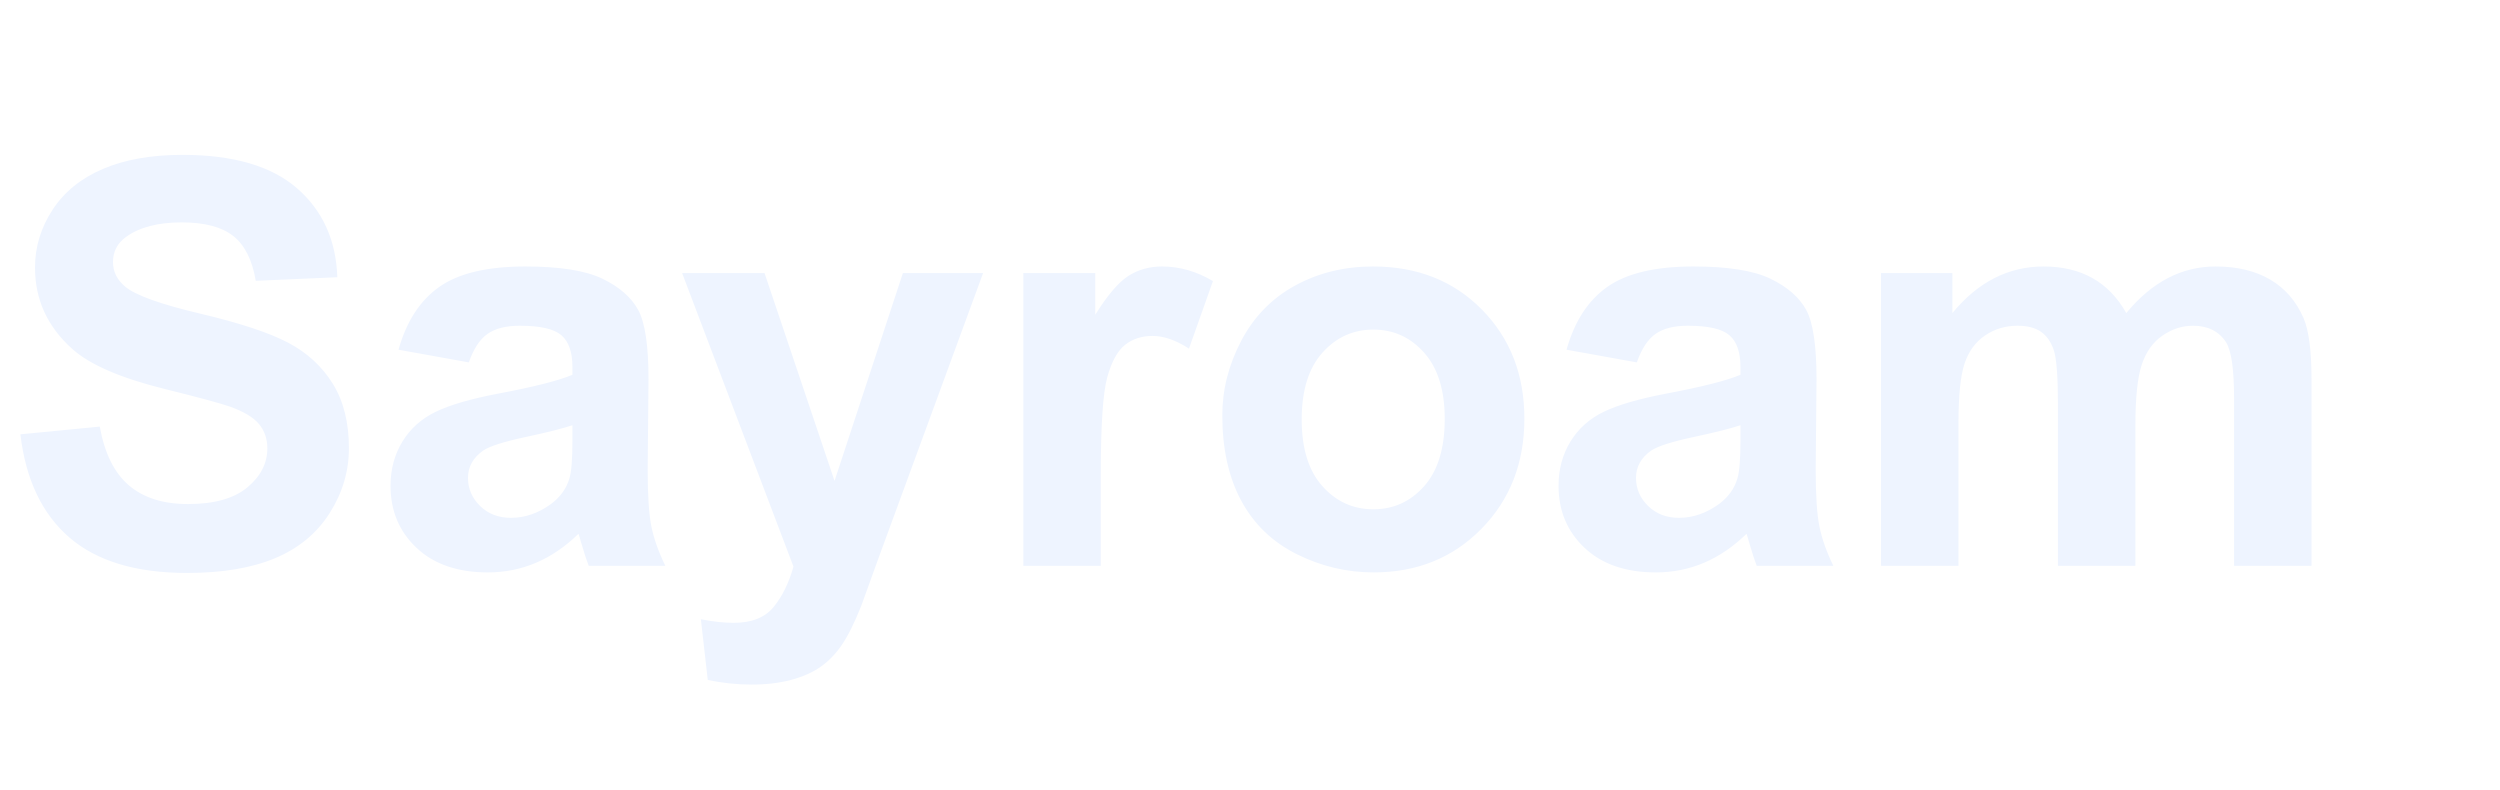
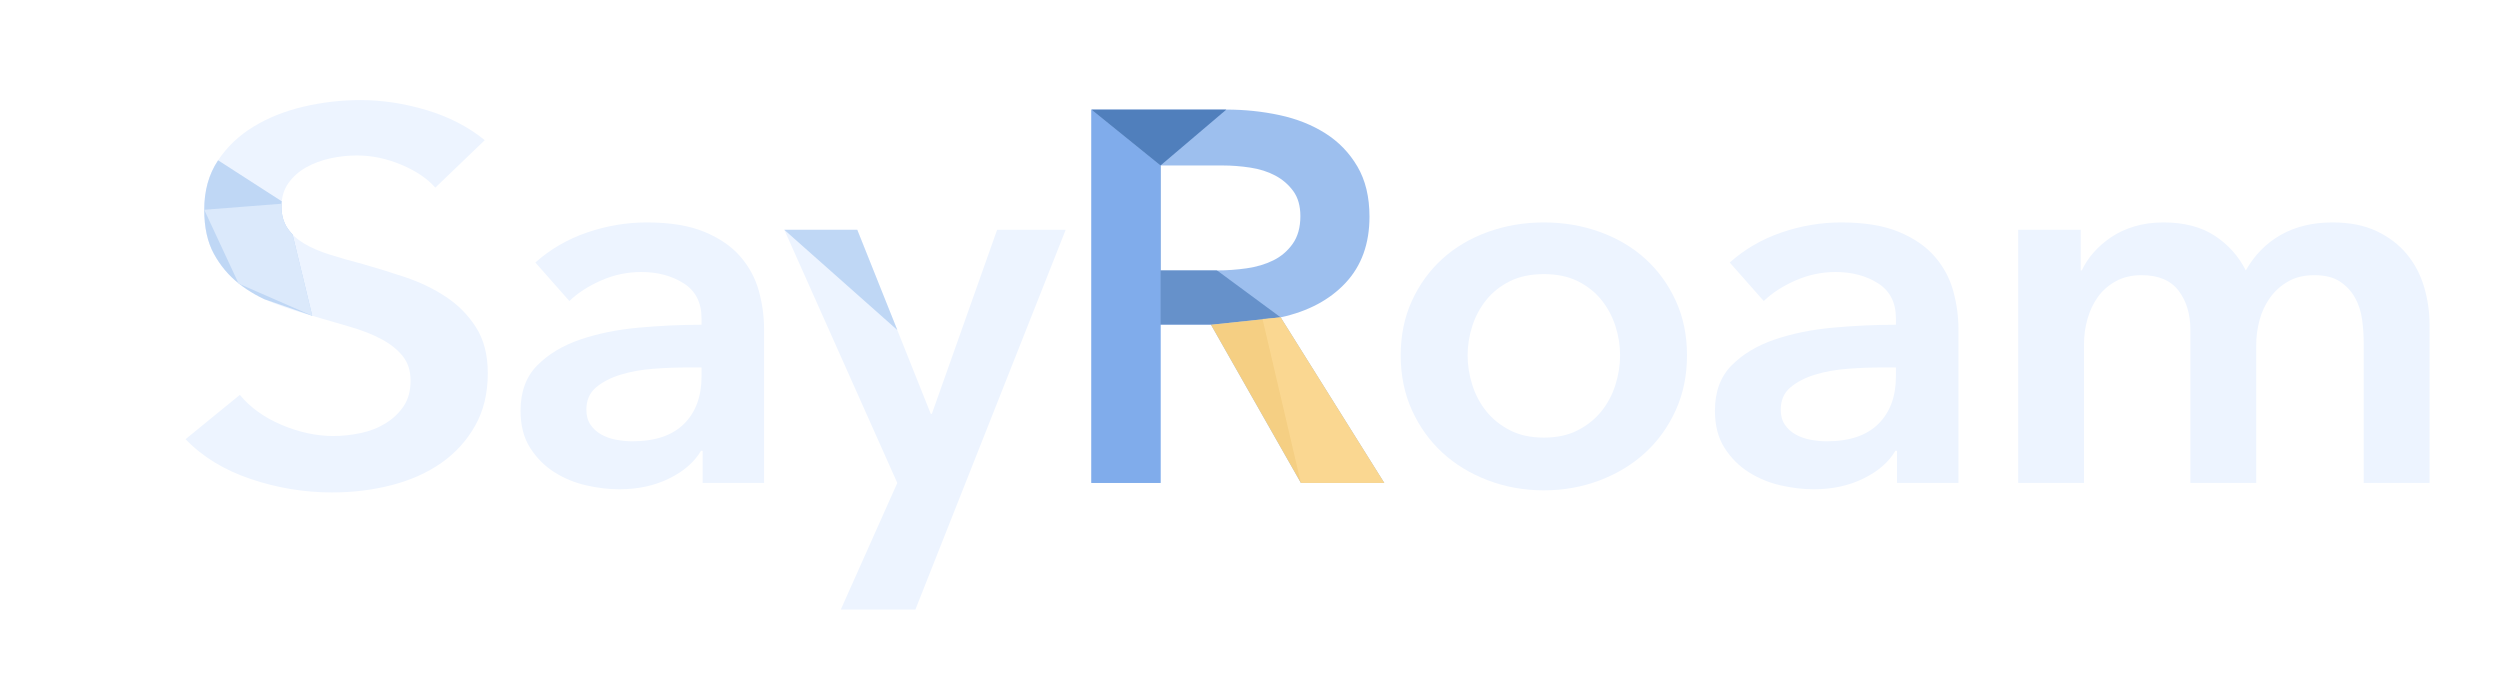
- <svg xmlns="http://www.w3.org/2000/svg" viewBox="0 0 190 60">
-   <path d="M74 477 362 505Q388 360 467.5 292.0Q547 224 682 224Q825 224 897.5 284.5Q970 345 970 426Q970 478 939.5 514.5Q909 551 833 578Q781 596 596 642Q358 701 262 787Q127 908 127 1082Q127 1194 190.5 1291.5Q254 1389 373.5 1440.0Q493 1491 662 1491Q938 1491 1077.5 1370.0Q1217 1249 1224 1047L928 1034Q909 1147 846.5 1196.5Q784 1246 659 1246Q530 1246 457 1193Q410 1159 410 1102Q410 1050 454 1013Q510 966 726.0 915.0Q942 864 1045.5 809.5Q1149 755 1207.5 660.5Q1266 566 1266 427Q1266 301 1196.0 191.0Q1126 81 998.0 27.5Q870 -26 679 -26Q401 -26 252.0 102.5Q103 231 74 477ZM1701 738 1446 784Q1489 938 1594.0 1012.0Q1699 1086 1906 1086Q2094 1086 2186.0 1041.5Q2278 997 2315.5 928.5Q2353 860 2353 677L2350 349Q2350 209 2363.5 142.5Q2377 76 2414 0H2136Q2125 28 2109 83Q2102 108 2099 116Q2027 46 1945.0 11.0Q1863 -24 1770 -24Q1606 -24 1511.5 65.0Q1417 154 1417 290Q1417 380 1460.0 450.5Q1503 521 1580.5 558.5Q1658 596 1804 624Q2001 661 2077 693V721Q2077 802 2037.0 836.5Q1997 871 1886 871Q1811 871 1769.0 841.5Q1727 812 1701 738ZM2077 510Q2023 492 1906.0 467.0Q1789 442 1753 418Q1698 379 1698 319Q1698 260 1742.0 217.0Q1786 174 1854 174Q1930 174 1999 224Q2050 262 2066 317Q2077 353 2077 454ZM2475 1062H2774L3028 308L3276 1062H3567L3192 40L3125 -145Q3088 -238 3054.5 -287.0Q3021 -336 2977.5 -366.5Q2934 -397 2870.5 -414.0Q2807 -431 2727 -431Q2646 -431 2568 -414L2543 -194Q2609 -207 2662 -207Q2760 -207 2807.0 -149.5Q2854 -92 2879 -3ZM3994 0H3713V1062H3974V911Q4041 1018 4094.5 1052.0Q4148 1086 4216 1086Q4312 1086 4401 1033L4314 788Q4243 834 4182 834Q4123 834 4082.0 801.5Q4041 769 4017.5 684.0Q3994 599 3994 328ZM4435 546Q4435 686 4504.0 817.0Q4573 948 4699.5 1017.0Q4826 1086 4982 1086Q5223 1086 5377.0 929.5Q5531 773 5531 534Q5531 293 5375.5 134.5Q5220 -24 4984 -24Q4838 -24 4705.5 42.0Q4573 108 4504.0 235.5Q4435 363 4435 546ZM4723 531Q4723 373 4798.0 289.0Q4873 205 4983 205Q5093 205 5167.5 289.0Q5242 373 5242 533Q5242 689 5167.5 773.0Q5093 857 4983 857Q4873 857 4798.0 773.0Q4723 689 4723 531ZM5939 738 5684 784Q5727 938 5832.0 1012.0Q5937 1086 6144 1086Q6332 1086 6424.0 1041.5Q6516 997 6553.5 928.5Q6591 860 6591 677L6588 349Q6588 209 6601.5 142.5Q6615 76 6652 0H6374Q6363 28 6347 83Q6340 108 6337 116Q6265 46 6183.0 11.0Q6101 -24 6008 -24Q5844 -24 5749.5 65.0Q5655 154 5655 290Q5655 380 5698.0 450.5Q5741 521 5818.5 558.5Q5896 596 6042 624Q6239 661 6315 693V721Q6315 802 6275.0 836.5Q6235 871 6124 871Q6049 871 6007.0 841.5Q5965 812 5939 738ZM6315 510Q6261 492 6144.0 467.0Q6027 442 5991 418Q5936 379 5936 319Q5936 260 5980.0 217.0Q6024 174 6092 174Q6168 174 6237 224Q6288 262 6304 317Q6315 353 6315 454ZM6825 1062H7084V917Q7223 1086 7415 1086Q7517 1086 7592.0 1044.0Q7667 1002 7715 917Q7785 1002 7866.0 1044.0Q7947 1086 8039 1086Q8156 1086 8237.0 1038.5Q8318 991 8358 899Q8387 831 8387 679V0H8106V607Q8106 765 8077 811Q8038 871 7957 871Q7898 871 7846.0 835.0Q7794 799 7771.0 729.5Q7748 660 7748 510V0H7467V582Q7467 737 7452.0 782.0Q7437 827 7405.5 849.0Q7374 871 7320 871Q7255 871 7203.0 836.0Q7151 801 7128.5 735.0Q7106 669 7106 516V0H6825Z" transform="translate(0 43) scale(0.0209461 -0.0209461)" fill="#eef4ff" />
+ <svg xmlns="http://www.w3.org/2000/svg" viewBox="0 0 616 168">
+   <g transform="translate(42 119) scale(0.1486554 -0.1299435)">
+     <defs>
+       <clipPath id="sayroam-wordmark-light-0">
+         <path d="M439 560Q419 586 382.5 603.5Q346 621 309 621Q287 621 265.0 615.5Q243 610 225.0 598.5Q207 587 195.5 568.5Q184 550 184 524Q184 500 194.0 483.0Q204 466 221.5 454.0Q239 442 264.0 433.0Q289 424 319 415Q353 404 389.5 390.0Q426 376 456.5 353.0Q487 330 506.5 295.0Q526 260 526 208Q526 151 505.0 108.5Q484 66 449.0 38.0Q414 10 367.0 -4.0Q320 -18 268 -18Q199 -18 133.0 7.5Q67 33 25 83L115 167Q141 131 184.5 110.0Q228 89 270 89Q292 89 315.0 94.5Q338 100 356.5 113.0Q375 126 386.5 145.5Q398 165 398 194Q398 222 385.0 240.5Q372 259 350.0 272.5Q328 286 298.0 296.0Q268 306 235 317Q203 327 171.0 341.0Q139 355 113.5 378.0Q88 401 72.0 434.5Q56 468 56 518Q56 572 78.5 611.0Q101 650 137.5 675.5Q174 701 220.5 713.5Q267 726 315 726Q369 726 424.5 707.0Q480 688 521 650Z" />
+       </clipPath>
+     </defs>
+     <path d="M439 560Q419 586 382.5 603.5Q346 621 309 621Q287 621 265.0 615.5Q243 610 225.0 598.5Q207 587 195.5 568.5Q184 550 184 524Q184 500 194.0 483.0Q204 466 221.5 454.0Q239 442 264.0 433.0Q289 424 319 415Q353 404 389.5 390.0Q426 376 456.5 353.0Q487 330 506.5 295.0Q526 260 526 208Q526 151 505.0 108.5Q484 66 449.0 38.0Q414 10 367.0 -4.0Q320 -18 268 -18Q199 -18 133.0 7.5Q67 33 25 83L115 167Q141 131 184.5 110.0Q228 89 270 89Q292 89 315.0 94.5Q338 100 356.5 113.0Q375 126 386.5 145.5Q398 165 398 194Q398 222 385.0 240.5Q372 259 350.0 272.5Q328 286 298.0 296.0Q268 306 235 317Q203 327 171.0 341.0Q139 355 113.5 378.0Q88 401 72.0 434.5Q56 468 56 518Q56 572 78.5 611.0Q101 650 137.5 675.5Q174 701 220.5 713.5Q267 726 315 726Q369 726 424.5 707.0Q480 688 521 650Z" fill="#edf4ff" />
+     <g clip-path="url(#sayroam-wordmark-light-0)">
+       <path d="M0 670 190 530 235 317 0 410Z" fill="#bfd7f5" />
+       <path d="m56 518 134 12 45-213-122 61Z" fill="#dbe9fb" />
+     </g>
+   </g>
+   <g transform="translate(123.1282 119) scale(0.1351412 -0.1299435)">
+     <path d="M370 61H367Q349 29 309.0 8.5Q269 -12 218 -12Q189 -12 157.5 -4.5Q126 3 99.5 20.5Q73 38 55.5 66.5Q38 95 38 137Q38 191 68.5 223.0Q99 255 147.0 272.0Q195 289 253.5 294.5Q312 300 368 300V312Q368 357 335.5 378.5Q303 400 258 400Q220 400 185.0 384.0Q150 368 127 345L65 418Q106 456 159.5 475.0Q213 494 268 494Q332 494 373.5 476.0Q415 458 439.0 429.0Q463 400 472.5 364.0Q482 328 482 292V0H370ZM368 219H341Q312 219 280.0 216.5Q248 214 221.0 205.5Q194 197 176.0 181.5Q158 166 158 139Q158 122 165.5 110.5Q173 99 185.0 92.0Q197 85 212.0 82.0Q227 79 242 79Q304 79 336.0 112.0Q368 145 368 202Z" fill="#edf4ff" />
+   </g>
+   <g transform="translate(193.2559 119) scale(0.1351412 -0.1299435)">
+     <defs>
+       <clipPath id="sayroam-wordmark-light-2">
+         <path d="M0 480H133L267 131H269L388 480H513L239-240H103L206 0Z" />
+       </clipPath>
+     </defs>
+     <path d="M0 480H133L267 131H269L388 480H513L239-240H103L206 0Z" fill="#edf4ff" />
+     <path d="M0 480H133L206 290Z" fill="#bfd7f5" />
+   </g>
+   <g transform="translate(258.3833 119) scale(0.1351412 -0.1299435)">
+     <defs>
+       <clipPath id="sayroam-wordmark-light-3">
+         <path d="M78 708H324Q374 708 421.0 697.5Q468 687 504.5 663.0Q541 639 563.0 600.0Q585 561 585 505Q585 428 541.5 379.5Q498 331 423 314L612 0H460L296 300H204V0H78ZM307 403Q334 403 361.0 407.0Q388 411 409.5 422.0Q431 433 445.0 453.5Q459 474 459 506Q459 535 446.0 553.5Q433 572 413.0 583.0Q393 594 367.5 598.0Q342 602 318 602H204V403Z" />
+       </clipPath>
+     </defs>
+     <path d="M78 708H324Q374 708 421.0 697.5Q468 687 504.5 663.0Q541 639 563.0 600.0Q585 561 585 505Q585 428 541.5 379.5Q498 331 423 314L612 0H460L296 300H204V0H78ZM307 403Q334 403 361.0 407.0Q388 411 409.5 422.0Q431 433 445.0 453.5Q459 474 459 506Q459 535 446.0 553.5Q433 572 413.0 583.0Q393 594 367.5 598.0Q342 602 318 602H204V403Z" fill="#9dbfee" />
+     <g clip-path="url(#sayroam-wordmark-light-3)">
+       <path d="M78 0h126v602L78 708Z" fill="#80aceb" />
+       <path d="M78 708h246L204 602Z" fill="#507fbc" />
+       <path d="m204 602 103-199 116-89-127-14H204Z" fill="#507fbc" opacity=".72" />
+       <path d="M296 300 460 0h152L423 314Z" fill="#f5cf83" />
+       <path d="M460 0h152L423 314l-33-3Z" fill="#ffdf9d" opacity=".55" />
+     </g>
+   </g>
+   <g transform="translate(339.1872 119) scale(0.1351412 -0.1299435)">
+     <path d="M44 242Q44 299 64.5 345.5Q85 392 120.0 425.0Q155 458 203.0 476.0Q251 494 305 494Q359 494 407.0 476.0Q455 458 490.0 425.0Q525 392 545.5 345.5Q566 299 566 242Q566 185 545.5 138.0Q525 91 490.0 57.5Q455 24 407.0 5.0Q359 -14 305 -14Q251 -14 203.0 5.0Q155 24 120.0 57.5Q85 91 64.5 138.0Q44 185 44 242ZM166 242Q166 214 174.5 186.0Q183 158 200.0 136.0Q217 114 243.0 100.0Q269 86 305 86Q341 86 367.0 100.0Q393 114 410.0 136.0Q427 158 435.5 186.0Q444 214 444 242Q444 270 435.5 297.5Q427 325 410.0 347.0Q393 369 367.0 382.5Q341 396 305 396Q269 396 243.0 382.5Q217 369 200.0 347.0Q183 325 174.5 297.5Q166 270 166 242Z" fill="#edf4ff" />
+   </g>
+   <g transform="translate(417.4233 119) scale(0.1351412 -0.1299435)">
+     <path d="M370 61H367Q349 29 309.0 8.5Q269 -12 218 -12Q189 -12 157.5 -4.5Q126 3 99.5 20.5Q73 38 55.5 66.5Q38 95 38 137Q38 191 68.5 223.0Q99 255 147.0 272.0Q195 289 253.5 294.5Q312 300 368 300V312Q368 357 335.5 378.5Q303 400 258 400Q220 400 185.0 384.0Q150 368 127 345L65 418Q106 456 159.5 475.0Q213 494 268 494Q332 494 373.5 476.0Q415 458 439.0 429.0Q463 400 472.5 364.0Q482 328 482 292V0H370ZM368 219H341Q312 219 280.0 216.5Q248 214 221.0 205.5Q194 197 176.0 181.5Q158 166 158 139Q158 122 165.5 110.5Q173 99 185.0 92.0Q197 85 212.0 82.0Q227 79 242 79Q304 79 336.0 112.0Q368 145 368 202Z" fill="#edf4ff" />
+   </g>
+   <g transform="translate(487.551 119) scale(0.1351412 -0.1299435)">
+     <path d="M645 494Q692 494 725.5 477.5Q759 461 780.5 434.0Q802 407 812.0 372.0Q822 337 822 300V0H702V266Q702 287 699.0 310.0Q696 333 686.0 351.5Q676 370 658.5 382.0Q641 394 612 394Q584 394 564.0 382.0Q544 370 531.0 351.0Q518 332 512.0 308.5Q506 285 506 262V0H386V290Q386 335 364.5 364.5Q343 394 297 394Q270 394 250.0 382.5Q230 371 217.5 353.0Q205 335 198.5 311.5Q192 288 192 264V0H72V480H186V403H188Q196 421 209.5 437.0Q223 453 241.5 466.0Q260 479 284.0 486.5Q308 494 337 494Q393 494 430.0 469.0Q467 444 487 403Q511 447 551.0 470.5Q591 494 645 494Z" fill="#edf4ff" />
+   </g>
</svg>
